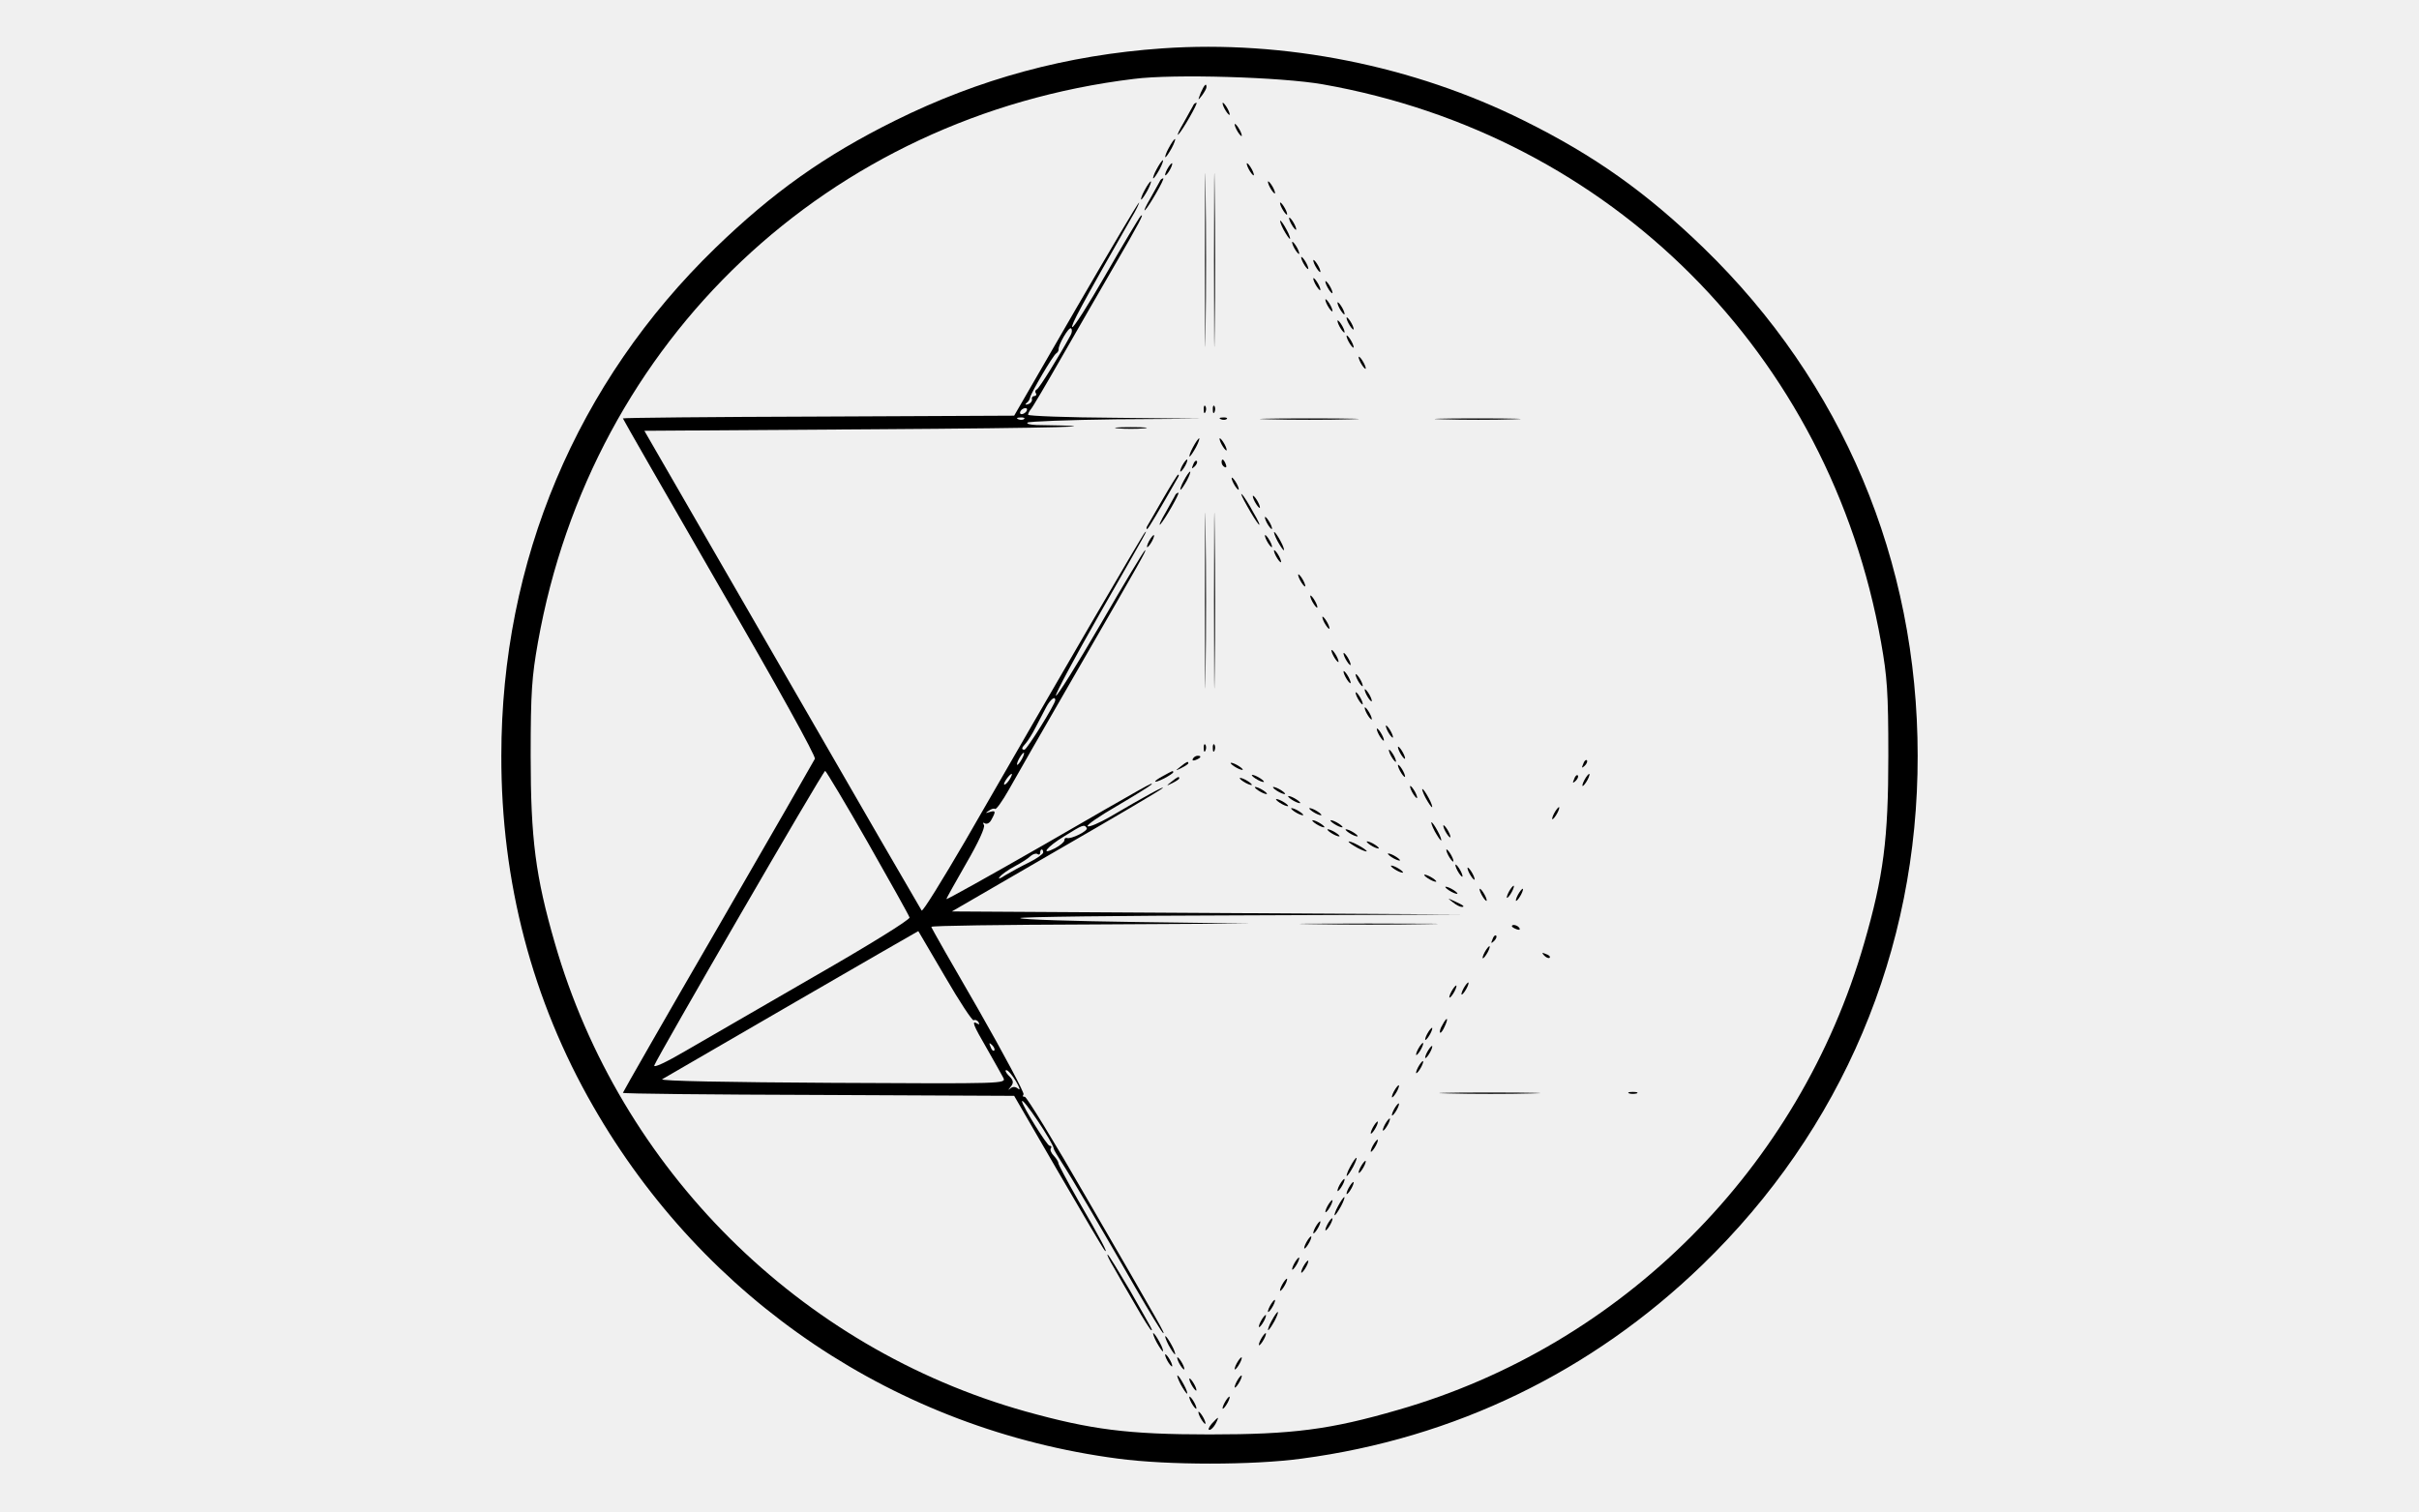
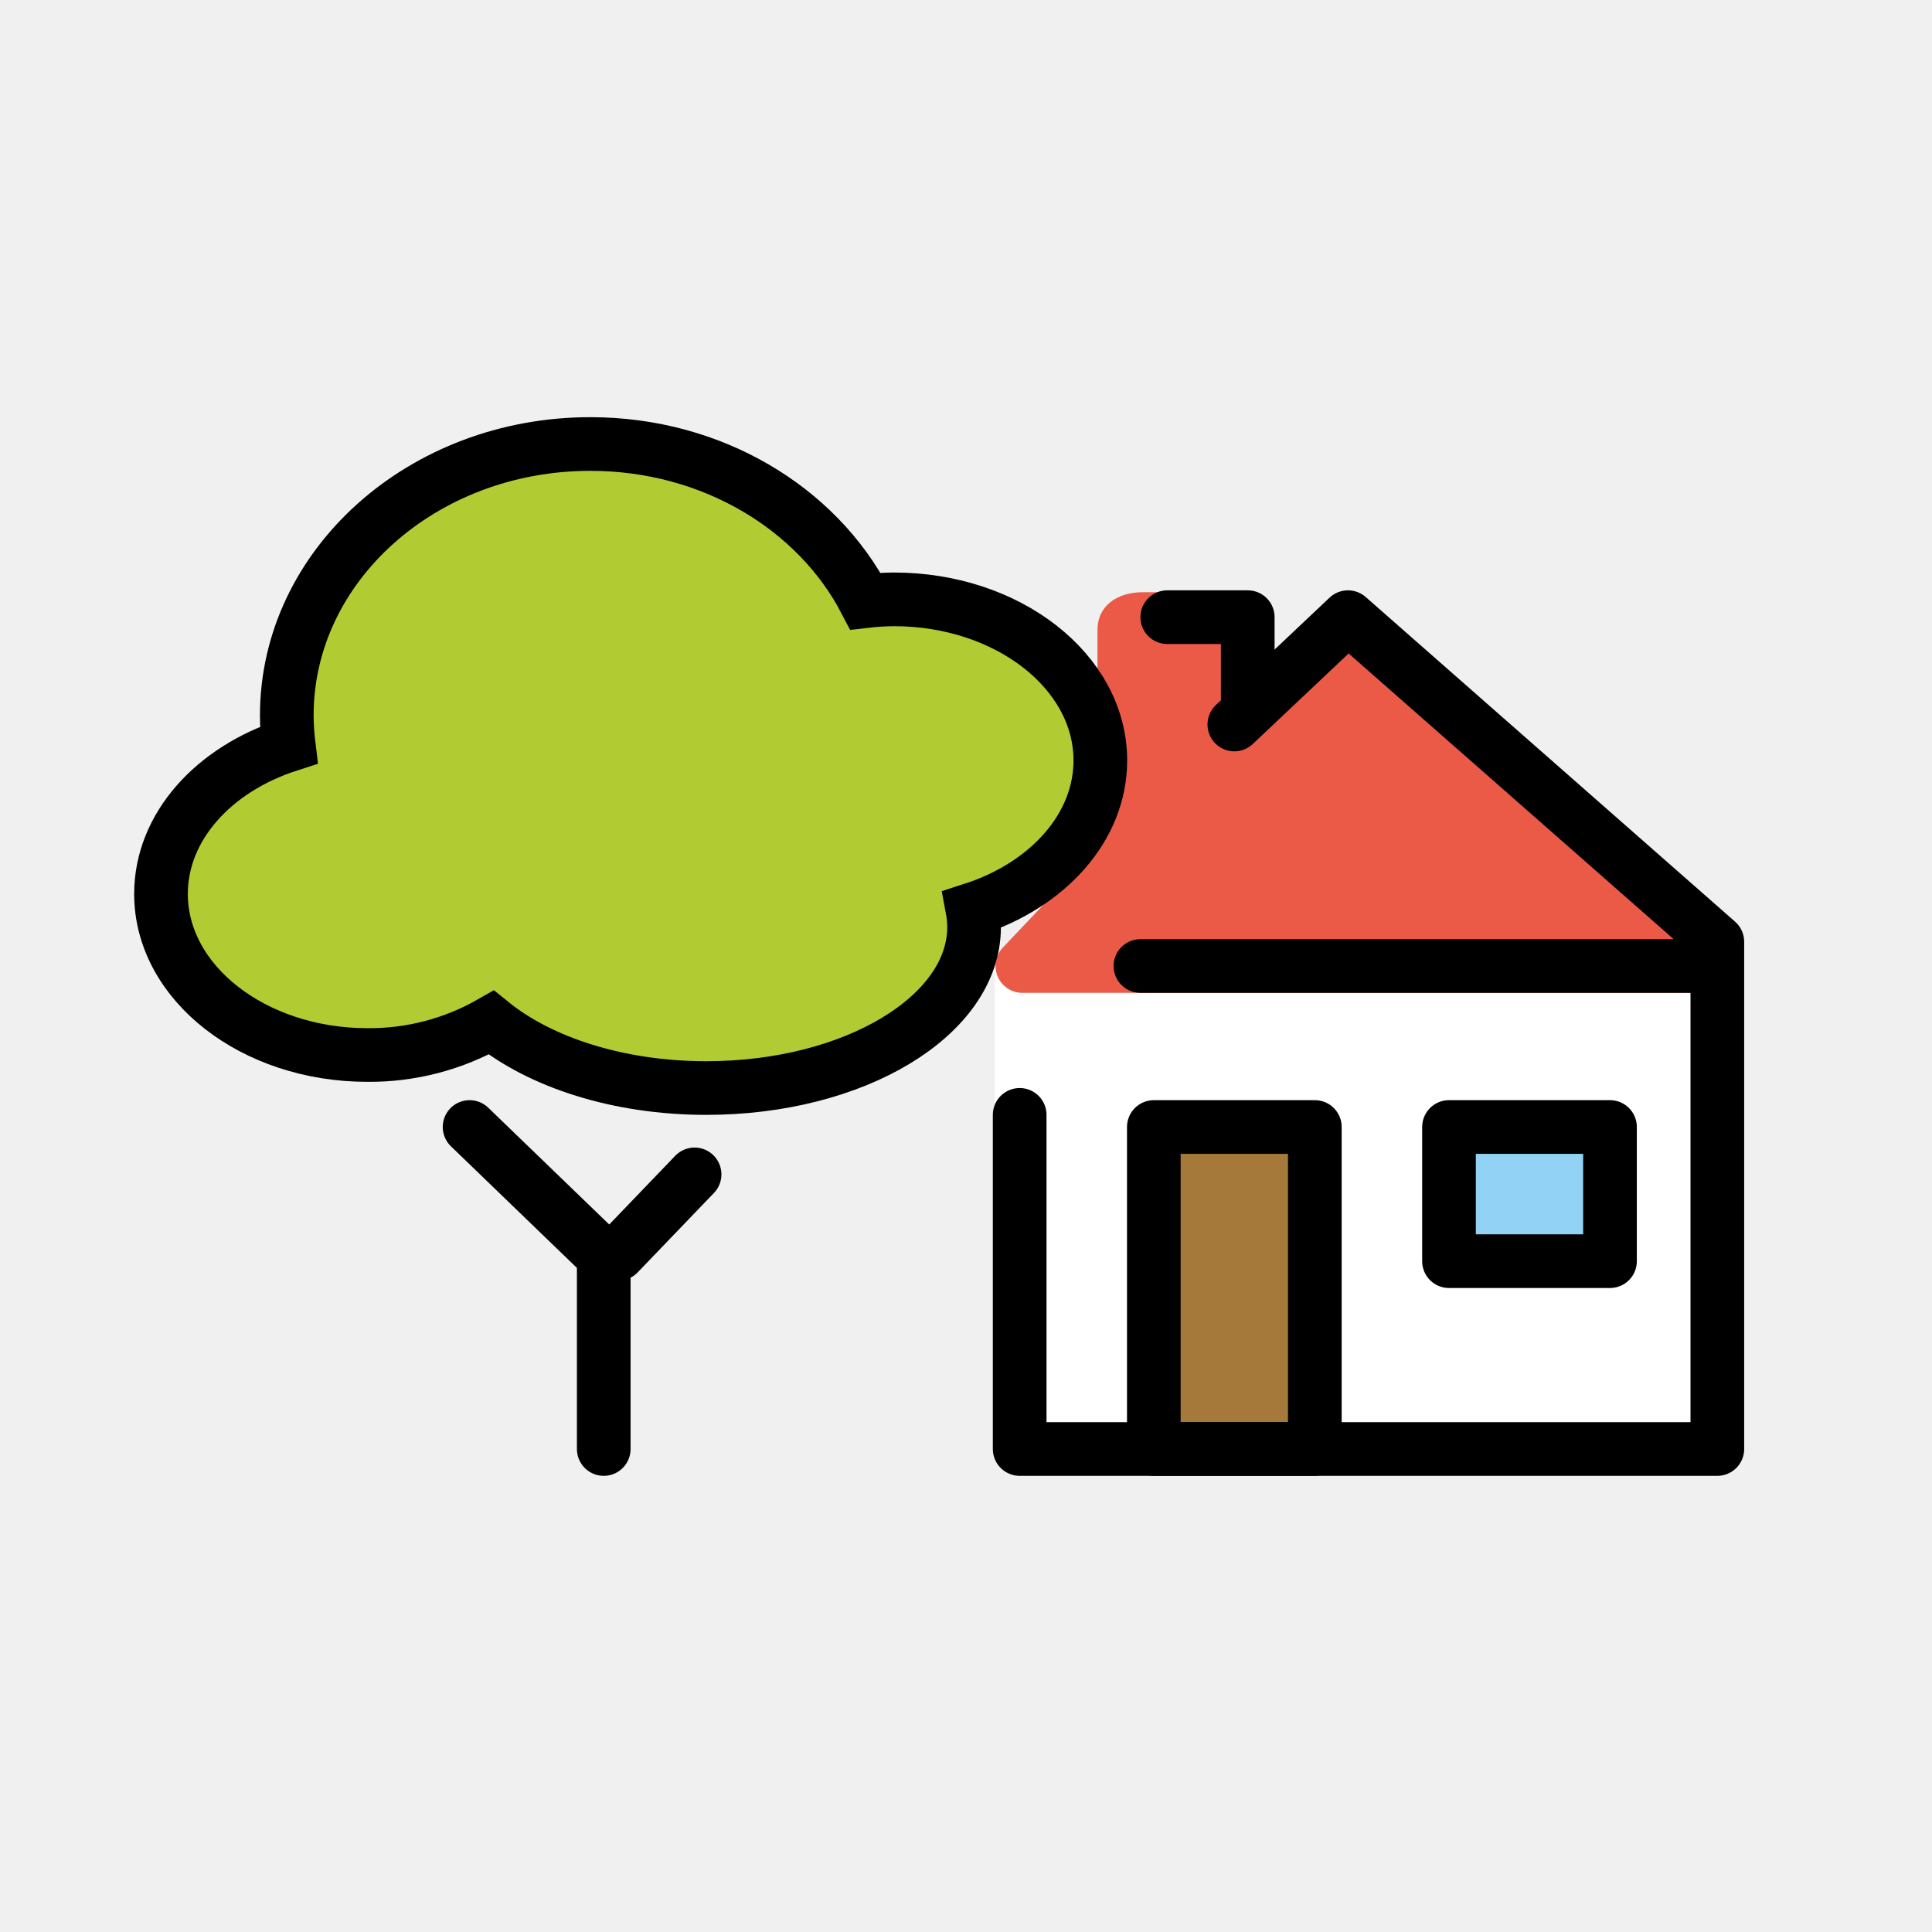
- <svg xmlns="http://www.w3.org/2000/svg" version="1.0" width="800pt" height="500pt" viewBox="0 0 800 500" preserveAspectRatio="xMidYMid meet">
-   <g transform="translate(0,500) scale(0.1,-0.1)" fill="#000000" stroke="none">
-     <path d="M3844 4840 c-316 -22 -606 -101 -884 -239 -234 -116 -405 -238 -594 -421 -459 -445 -708 -1036 -708 -1680 -1 -416 102 -809 304 -1160 369 -643 1004 -1069 1735 -1165 165 -22 446 -22 608 0 505 67 959 287 1324 640 463 448 714 1040 713 1685 0 645 -249 1235 -708 1680 -189 183 -360 305 -594 421 -365 182 -793 267 -1196 239z m531 -119 c952 -168 1676 -891 1846 -1846 20 -113 24 -163 24 -375 0 -275 -16 -399 -80 -620 -214 -744 -800 -1331 -1542 -1544 -224 -65 -347 -81 -623 -81 -271 0 -392 16 -608 76 -748 210 -1341 800 -1557 1549 -64 221 -80 345 -80 620 0 212 4 262 24 375 178 1001 961 1741 1971 1864 131 17 489 6 625 -18z" />
-     <path d="M3971 4693 c-10 -26 -10 -27 4 -9 8 11 15 23 15 28 0 15 -7 8 -19 -19z" />
-     <path d="M3947 4653 c-2 -5 -17 -30 -32 -58 -16 -27 -24 -45 -18 -40 14 14 66 105 60 105 -3 0 -8 -3 -10 -7z" />
-     <path d="M4050 4640 c6 -11 13 -20 16 -20 2 0 0 9 -6 20 -6 11 -13 20 -16 20 -2 0 0 -9 6 -20z" />
-     <path d="M3985 4140 c0 -256 1 -360 2 -233 2 128 2 338 0 465 -1 128 -2 24 -2 -232z" />
-     <path d="M4015 4140 c0 -256 1 -360 2 -233 2 128 2 338 0 465 -1 128 -2 24 -2 -232z" />
-     <path d="M4090 4570 c6 -11 13 -20 16 -20 2 0 0 9 -6 20 -6 11 -13 20 -16 20 -2 0 0 -9 6 -20z" />
-     <path d="M3865 4510 c-9 -16 -13 -30 -11 -30 3 0 12 14 21 30 9 17 13 30 11 30 -3 0 -12 -13 -21 -30z" />
-     <path d="M3825 4440 c-9 -16 -13 -30 -11 -30 3 0 12 14 21 30 9 17 13 30 11 30 -3 0 -12 -13 -21 -30z" />
-     <path d="M3860 4440 c-6 -11 -8 -20 -6 -20 3 0 10 9 16 20 6 11 8 20 6 20 -3 0 -10 -9 -16 -20z" />
-     <path d="M4130 4440 c6 -11 13 -20 16 -20 2 0 0 9 -6 20 -6 11 -13 20 -16 20 -2 0 0 -9 6 -20z" />
-     <path d="M3837 4403 c-2 -5 -17 -30 -32 -58 -16 -27 -24 -45 -18 -40 14 14 66 105 60 105 -3 0 -8 -3 -10 -7z" />
-     <path d="M3785 4370 c-9 -16 -13 -30 -11 -30 3 0 12 14 21 30 9 17 13 30 11 30 -3 0 -12 -13 -21 -30z" />
-     <path d="M4200 4380 c6 -11 13 -20 16 -20 2 0 0 9 -6 20 -6 11 -13 20 -16 20 -2 0 0 -9 6 -20z" />
-     <path d="M3558 3978 l-204 -353 -647 -3 c-356 -1 -647 -4 -647 -6 0 -2 144 -253 320 -558 190 -327 318 -559 315 -568 -4 -8 -148 -259 -321 -558 -173 -298 -314 -545 -314 -547 0 -3 291 -6 647 -7 l647 -3 146 -252 c80 -138 149 -255 154 -260 12 -11 -12 35 -88 166 -36 63 -66 119 -66 124 0 5 -7 15 -15 24 -8 8 -13 19 -10 24 4 5 2 9 -4 9 -8 0 -91 133 -91 147 0 17 104 -138 105 -157 0 -3 12 -23 26 -45 32 -49 126 -209 243 -413 48 -83 90 -152 93 -152 5 0 4 3 -255 450 -106 184 -198 334 -203 332 -6 -1 -8 2 -4 8 3 5 -64 131 -149 280 -86 148 -156 271 -156 274 0 4 237 7 528 8 l527 3 -377 5 c-207 3 -380 8 -384 13 -4 4 323 8 727 9 l734 3 -844 5 -843 5 343 199 c189 109 349 203 354 209 10 10 -55 -25 -174 -95 -35 -20 -69 -35 -74 -31 -5 3 38 33 97 67 58 34 109 66 113 70 12 13 -6 3 -354 -198 -178 -102 -323 -183 -323 -180 0 3 30 56 66 119 39 67 63 119 58 126 -4 7 -3 10 4 5 6 -3 16 2 21 13 15 27 14 31 -6 25 -15 -5 -15 -4 -3 4 8 6 17 9 21 6 4 -2 24 26 45 63 21 38 117 205 214 373 234 405 242 420 237 420 -3 0 -70 -111 -148 -246 -79 -136 -145 -241 -147 -235 -2 6 63 127 144 269 164 287 160 280 150 270 -7 -6 -283 -479 -594 -1020 -76 -130 -140 -234 -144 -230 -3 4 -211 363 -461 797 l-456 790 757 5 c611 4 824 10 540 14 -21 1 -34 4 -30 8 4 4 136 9 292 11 l285 2 -287 3 c-159 1 -288 6 -288 10 0 4 4 12 9 18 5 5 51 83 103 174 52 91 129 224 170 295 86 148 105 184 90 170 -5 -5 -57 -92 -115 -193 -58 -101 -108 -179 -111 -174 -4 7 26 64 195 360 17 28 28 52 26 52 -3 0 -97 -159 -209 -352z m-17 -86 c-35 -65 -105 -178 -112 -180 -5 -2 -7 -8 -3 -13 3 -5 0 -9 -5 -9 -6 0 -10 -5 -8 -11 1 -6 -5 -14 -13 -16 -9 -3 -11 -1 -5 4 6 4 11 13 12 19 3 15 75 138 86 145 5 3 8 9 8 13 -2 14 33 75 41 70 4 -3 4 -13 -1 -22z m-146 -252 c-3 -5 -11 -10 -16 -10 -6 0 -7 5 -4 10 3 6 11 10 16 10 6 0 7 -4 4 -10z m-8 -26 c-3 -3 -12 -4 -19 -1 -8 3 -5 6 6 6 11 1 17 -2 13 -5z m103 -930 c0 -13 -94 -164 -102 -164 -11 0 -10 6 5 22 6 7 21 30 32 52 11 21 27 51 35 67 14 26 30 38 30 23z m-110 -194 c-6 -11 -13 -20 -16 -20 -2 0 0 9 6 20 6 11 13 20 16 20 2 0 0 -9 -6 -20z m-510 -277 c74 -130 136 -241 138 -248 2 -7 -137 -93 -315 -195 -175 -101 -367 -212 -427 -247 -65 -38 -106 -57 -102 -47 13 33 558 974 565 974 3 -1 67 -107 141 -237z m468 207 c-7 -10 -14 -17 -17 -15 -4 4 18 35 25 35 2 0 -1 -9 -8 -20z m256 -159 c6 -9 -52 -38 -66 -33 -5 1 -8 -2 -8 -8 0 -5 -14 -17 -31 -26 -51 -26 -28 4 31 40 61 38 66 40 74 27z m-144 -81 c0 -5 -21 -20 -47 -33 -27 -13 -61 -32 -78 -42 -19 -13 -26 -14 -18 -5 6 8 29 24 50 35 21 11 44 26 51 33 8 7 18 10 23 7 5 -4 9 -1 9 4 0 6 2 11 5 11 3 0 5 -4 5 -10z m-325 -410 c48 -83 91 -148 95 -145 5 3 12 0 16 -6 4 -8 3 -9 -4 -5 -20 12 -14 -4 32 -83 24 -42 48 -85 54 -96 10 -20 7 -20 -566 -17 -342 2 -571 6 -562 12 49 29 845 490 847 490 0 0 40 -68 88 -150z m163 -245 c-3 -3 -9 2 -12 12 -6 14 -5 15 5 6 7 -7 10 -15 7 -18z m72 -102 c12 -20 15 -31 8 -25 -10 8 -18 8 -26 2 -9 -7 -9 -7 -2 2 14 16 13 24 -6 42 -8 9 -11 16 -6 16 6 0 20 -17 32 -37z" />
-     <path d="M4240 4310 c6 -11 13 -20 16 -20 2 0 0 9 -6 20 -6 11 -13 20 -16 20 -2 0 0 -9 6 -20z" />
-     <path d="M4270 4260 c6 -11 13 -20 16 -20 2 0 0 9 -6 20 -6 11 -13 20 -16 20 -2 0 0 -9 6 -20z" />
-     <path d="M4245 4240 c9 -16 18 -30 21 -30 2 0 -2 14 -11 30 -9 17 -18 30 -21 30 -2 0 2 -13 11 -30z" />
-     <path d="M4280 4180 c6 -11 13 -20 16 -20 2 0 0 9 -6 20 -6 11 -13 20 -16 20 -2 0 0 -9 6 -20z" />
-     <path d="M4310 4130 c6 -11 13 -20 16 -20 2 0 0 9 -6 20 -6 11 -13 20 -16 20 -2 0 0 -9 6 -20z" />
-     <path d="M4350 4120 c6 -11 13 -20 16 -20 2 0 0 9 -6 20 -6 11 -13 20 -16 20 -2 0 0 -9 6 -20z" />
-     <path d="M4350 4060 c6 -11 13 -20 16 -20 2 0 0 9 -6 20 -6 11 -13 20 -16 20 -2 0 0 -9 6 -20z" />
-     <path d="M4390 4050 c6 -11 13 -20 16 -20 2 0 0 9 -6 20 -6 11 -13 20 -16 20 -2 0 0 -9 6 -20z" />
-     <path d="M4390 3990 c6 -11 13 -20 16 -20 2 0 0 9 -6 20 -6 11 -13 20 -16 20 -2 0 0 -9 6 -20z" />
-     <path d="M4430 3980 c6 -11 13 -20 16 -20 2 0 0 9 -6 20 -6 11 -13 20 -16 20 -2 0 0 -9 6 -20z" />
-     <path d="M4460 3930 c6 -11 13 -20 16 -20 2 0 0 9 -6 20 -6 11 -13 20 -16 20 -2 0 0 -9 6 -20z" />
-     <path d="M4430 3920 c6 -11 13 -20 16 -20 2 0 0 9 -6 20 -6 11 -13 20 -16 20 -2 0 0 -9 6 -20z" />
-     <path d="M4460 3870 c6 -11 13 -20 16 -20 2 0 0 9 -6 20 -6 11 -13 20 -16 20 -2 0 0 -9 6 -20z" />
-     <path d="M4500 3800 c6 -11 13 -20 16 -20 2 0 0 9 -6 20 -6 11 -13 20 -16 20 -2 0 0 -9 6 -20z" />
-     <path d="M3981 3644 c0 -11 3 -14 6 -6 3 7 2 16 -1 19 -3 4 -6 -2 -5 -13z" />
-     <path d="M4011 3644 c0 -11 3 -14 6 -6 3 7 2 16 -1 19 -3 4 -6 -2 -5 -13z" />
-     <path d="M4038 3613 c7 -3 16 -2 19 1 4 3 -2 6 -13 5 -11 0 -14 -3 -6 -6z" />
-     <path d="M4198 3613 c72 -2 192 -2 265 0 72 1 13 3 -133 3 -146 0 -205 -2 -132 -3z" />
-     <path d="M4773 3613 c65 -2 168 -2 230 0 62 1 9 3 -118 3 -126 0 -177 -2 -112 -3z" />
-     <path d="M3698 3583 c23 -2 61 -2 85 0 23 2 4 4 -43 4 -47 0 -66 -2 -42 -4z" />
-     <path d="M3945 3520 c-9 -16 -13 -30 -11 -30 3 0 12 14 21 30 9 17 13 30 11 30 -3 0 -12 -13 -21 -30z" />
-     <path d="M4040 3530 c6 -11 13 -20 16 -20 2 0 0 9 -6 20 -6 11 -13 20 -16 20 -2 0 0 -9 6 -20z" />
-     <path d="M3910 3460 c-6 -11 -8 -20 -6 -20 3 0 10 9 16 20 6 11 8 20 6 20 -3 0 -10 -9 -16 -20z" />
-     <path d="M3946 3463 c-6 -14 -5 -15 5 -6 7 7 10 15 7 18 -3 3 -9 -2 -12 -12z" />
-     <path d="M3985 3015 c0 -258 1 -366 2 -238 2 127 2 339 0 470 -1 131 -2 27 -2 -232z" />
-     <path d="M4015 3015 c0 -258 1 -366 2 -238 2 127 2 339 0 470 -1 131 -2 27 -2 -232z" />
-     <path d="M4040 3471 c0 -6 4 -13 10 -16 6 -3 7 1 4 9 -7 18 -14 21 -14 7z" />
-     <path d="M3915 3410 c-9 -16 -13 -30 -11 -30 3 0 12 14 21 30 9 17 13 30 11 30 -3 0 -12 -13 -21 -30z" />
-     <path d="M3845 3348 c-26 -46 -50 -86 -52 -90 -2 -5 -2 -8 1 -8 3 0 37 57 103 173 2 4 2 7 -1 7 -2 0 -25 -37 -51 -82z" />
-     <path d="M4080 3400 c6 -11 13 -20 16 -20 2 0 0 9 -6 20 -6 11 -13 20 -16 20 -2 0 0 -9 6 -20z" />
-     <path d="M3887 3363 c-2 -5 -17 -30 -32 -58 -16 -27 -24 -45 -18 -40 14 14 66 105 60 105 -3 0 -8 -3 -10 -7z" />
-     <path d="M4125 3325 c15 -27 32 -54 38 -60 6 -5 -2 13 -18 40 -15 28 -32 55 -38 60 -6 6 2 -12 18 -40z" />
-     <path d="M4150 3340 c6 -11 13 -20 16 -20 2 0 0 9 -6 20 -6 11 -13 20 -16 20 -2 0 0 -9 6 -20z" />
-     <path d="M4190 3270 c6 -11 13 -20 16 -20 2 0 0 9 -6 20 -6 11 -13 20 -16 20 -2 0 0 -9 6 -20z" />
-     <path d="M4225 3210 c9 -16 18 -30 21 -30 2 0 -2 14 -11 30 -9 17 -18 30 -21 30 -2 0 2 -13 11 -30z" />
-     <path d="M3800 3210 c-6 -11 -8 -20 -6 -20 3 0 10 9 16 20 6 11 8 20 6 20 -3 0 -10 -9 -16 -20z" />
-     <path d="M4190 3210 c6 -11 13 -20 16 -20 2 0 0 9 -6 20 -6 11 -13 20 -16 20 -2 0 0 -9 6 -20z" />
-     <path d="M4220 3160 c6 -11 13 -20 16 -20 2 0 0 9 -6 20 -6 11 -13 20 -16 20 -2 0 0 -9 6 -20z" />
-     <path d="M4300 3080 c6 -11 13 -20 16 -20 2 0 0 9 -6 20 -6 11 -13 20 -16 20 -2 0 0 -9 6 -20z" />
-     <path d="M4340 3010 c6 -11 13 -20 16 -20 2 0 0 9 -6 20 -6 11 -13 20 -16 20 -2 0 0 -9 6 -20z" />
-     <path d="M4380 2940 c6 -11 13 -20 16 -20 2 0 0 9 -6 20 -6 11 -13 20 -16 20 -2 0 0 -9 6 -20z" />
-     <path d="M4410 2830 c6 -11 13 -20 16 -20 2 0 0 9 -6 20 -6 11 -13 20 -16 20 -2 0 0 -9 6 -20z" />
-     <path d="M4450 2820 c6 -11 13 -20 16 -20 2 0 0 9 -6 20 -6 11 -13 20 -16 20 -2 0 0 -9 6 -20z" />
-     <path d="M4450 2760 c6 -11 13 -20 16 -20 2 0 0 9 -6 20 -6 11 -13 20 -16 20 -2 0 0 -9 6 -20z" />
-     <path d="M4490 2750 c6 -11 13 -20 16 -20 2 0 0 9 -6 20 -6 11 -13 20 -16 20 -2 0 0 -9 6 -20z" />
-     <path d="M4520 2700 c6 -11 13 -20 16 -20 2 0 0 9 -6 20 -6 11 -13 20 -16 20 -2 0 0 -9 6 -20z" />
-     <path d="M4490 2690 c6 -11 13 -20 16 -20 2 0 0 9 -6 20 -6 11 -13 20 -16 20 -2 0 0 -9 6 -20z" />
-     <path d="M4520 2640 c6 -11 13 -20 16 -20 2 0 0 9 -6 20 -6 11 -13 20 -16 20 -2 0 0 -9 6 -20z" />
-     <path d="M4590 2580 c6 -11 13 -20 16 -20 2 0 0 9 -6 20 -6 11 -13 20 -16 20 -2 0 0 -9 6 -20z" />
-     <path d="M4560 2570 c6 -11 13 -20 16 -20 2 0 0 9 -6 20 -6 11 -13 20 -16 20 -2 0 0 -9 6 -20z" />
-     <path d="M3981 2524 c0 -11 3 -14 6 -6 3 7 2 16 -1 19 -3 4 -6 -2 -5 -13z" />
-     <path d="M4011 2524 c0 -11 3 -14 6 -6 3 7 2 16 -1 19 -3 4 -6 -2 -5 -13z" />
-     <path d="M4630 2510 c6 -11 13 -20 16 -20 2 0 0 9 -6 20 -6 11 -13 20 -16 20 -2 0 0 -9 6 -20z" />
-     <path d="M4600 2500 c6 -11 13 -20 16 -20 2 0 0 9 -6 20 -6 11 -13 20 -16 20 -2 0 0 -9 6 -20z" />
-     <path d="M3945 2490 c-3 -6 1 -7 9 -4 18 7 21 14 7 14 -6 0 -13 -4 -16 -10z" />
-     <path d="M5236 2473 c-6 -14 -5 -15 5 -6 7 7 10 15 7 18 -3 3 -9 -2 -12 -12z" />
-     <path d="M3904 2464 c-18 -14 -18 -15 4 -4 12 6 22 13 22 15 0 8 -5 6 -26 -11z" />
-     <path d="M4070 2476 c0 -3 9 -10 20 -16 11 -6 20 -8 20 -6 0 3 -9 10 -20 16 -11 6 -20 8 -20 6z" />
-     <path d="M4630 2450 c6 -11 13 -20 16 -20 2 0 0 9 -6 20 -6 11 -13 20 -16 20 -2 0 0 -9 6 -20z" />
-     <path d="M3848 2434 c-38 -20 -36 -28 2 -9 17 9 30 18 30 20 0 7 -1 6 -32 -11z" />
-     <path d="M4140 2436 c0 -3 9 -10 20 -16 11 -6 20 -8 20 -6 0 3 -9 10 -20 16 -11 6 -20 8 -20 6z" />
-     <path d="M5206 2423 c-6 -14 -5 -15 5 -6 7 7 10 15 7 18 -3 3 -9 -2 -12 -12z" />
-     <path d="M5240 2420 c-6 -11 -8 -20 -6 -20 3 0 10 9 16 20 6 11 8 20 6 20 -3 0 -10 -9 -16 -20z" />
-     <path d="M3874 2414 c-18 -14 -18 -15 4 -4 12 6 22 13 22 15 0 8 -5 6 -26 -11z" />
-     <path d="M4100 2426 c0 -3 9 -10 20 -16 11 -6 20 -8 20 -6 0 3 -9 10 -20 16 -11 6 -20 8 -20 6z" />
-     <path d="M4150 2396 c0 -3 9 -10 20 -16 11 -6 20 -8 20 -6 0 3 -9 10 -20 16 -11 6 -20 8 -20 6z" />
-     <path d="M4210 2396 c0 -3 9 -10 20 -16 11 -6 20 -8 20 -6 0 3 -9 10 -20 16 -11 6 -20 8 -20 6z" />
-     <path d="M4670 2380 c6 -11 13 -20 16 -20 2 0 0 9 -6 20 -6 11 -13 20 -16 20 -2 0 0 -9 6 -20z" />
-     <path d="M4715 2360 c9 -16 18 -30 21 -30 2 0 -2 14 -11 30 -9 17 -18 30 -21 30 -2 0 2 -13 11 -30z" />
-     <path d="M4260 2366 c0 -3 9 -10 20 -16 11 -6 20 -8 20 -6 0 3 -9 10 -20 16 -11 6 -20 8 -20 6z" />
-     <path d="M4220 2356 c0 -3 9 -10 20 -16 11 -6 20 -8 20 -6 0 3 -9 10 -20 16 -11 6 -20 8 -20 6z" />
-     <path d="M4270 2326 c0 -3 9 -10 20 -16 11 -6 20 -8 20 -6 0 3 -9 10 -20 16 -11 6 -20 8 -20 6z" />
-     <path d="M4330 2326 c0 -3 9 -10 20 -16 11 -6 20 -8 20 -6 0 3 -9 10 -20 16 -11 6 -20 8 -20 6z" />
-     <path d="M5140 2310 c-6 -11 -8 -20 -6 -20 3 0 10 9 16 20 6 11 8 20 6 20 -3 0 -10 -9 -16 -20z" />
-     <path d="M4340 2286 c0 -3 9 -10 20 -16 11 -6 20 -8 20 -6 0 3 -9 10 -20 16 -11 6 -20 8 -20 6z" />
-     <path d="M4400 2286 c0 -3 9 -10 20 -16 11 -6 20 -8 20 -6 0 3 -9 10 -20 16 -11 6 -20 8 -20 6z" />
-     <path d="M4745 2250 c9 -16 18 -30 21 -30 2 0 -2 14 -11 30 -9 17 -18 30 -21 30 -2 0 2 -13 11 -30z" />
-     <path d="M4780 2250 c6 -11 13 -20 16 -20 2 0 0 9 -6 20 -6 11 -13 20 -16 20 -2 0 0 -9 6 -20z" />
-     <path d="M4390 2256 c0 -3 9 -10 20 -16 11 -6 20 -8 20 -6 0 3 -9 10 -20 16 -11 6 -20 8 -20 6z" />
-     <path d="M4450 2256 c0 -3 9 -10 20 -16 11 -6 20 -8 20 -6 0 3 -9 10 -20 16 -11 6 -20 8 -20 6z" />
-     <path d="M4460 2216 c0 -3 14 -12 30 -21 17 -9 30 -13 30 -11 0 3 -13 12 -30 21 -16 9 -30 13 -30 11z" />
-     <path d="M4520 2216 c0 -3 9 -10 20 -16 11 -6 20 -8 20 -6 0 3 -9 10 -20 16 -11 6 -20 8 -20 6z" />
-     <path d="M4790 2170 c6 -11 13 -20 16 -20 2 0 0 9 -6 20 -6 11 -13 20 -16 20 -2 0 0 -9 6 -20z" />
-     <path d="M4590 2176 c0 -3 9 -10 20 -16 11 -6 20 -8 20 -6 0 3 -9 10 -20 16 -11 6 -20 8 -20 6z" />
-     <path d="M4600 2136 c0 -3 9 -10 20 -16 11 -6 20 -8 20 -6 0 3 -9 10 -20 16 -11 6 -20 8 -20 6z" />
-     <path d="M4820 2120 c6 -11 13 -20 16 -20 2 0 0 9 -6 20 -6 11 -13 20 -16 20 -2 0 0 -9 6 -20z" />
-     <path d="M4860 2110 c6 -11 13 -20 16 -20 2 0 0 9 -6 20 -6 11 -13 20 -16 20 -2 0 0 -9 6 -20z" />
-     <path d="M4710 2106 c0 -3 9 -10 20 -16 11 -6 20 -8 20 -6 0 3 -9 10 -20 16 -11 6 -20 8 -20 6z" />
-     <path d="M4780 2066 c0 -3 9 -10 20 -16 11 -6 20 -8 20 -6 0 3 -9 10 -20 16 -11 6 -20 8 -20 6z" />
-     <path d="M4990 2050 c-6 -11 -8 -20 -6 -20 3 0 10 9 16 20 6 11 8 20 6 20 -3 0 -10 -9 -16 -20z" />
-     <path d="M4900 2040 c6 -11 13 -20 16 -20 2 0 0 9 -6 20 -6 11 -13 20 -16 20 -2 0 0 -9 6 -20z" />
-     <path d="M5020 2040 c-6 -11 -8 -20 -6 -20 3 0 10 9 16 20 6 11 8 20 6 20 -3 0 -10 -9 -16 -20z" />
-     <path d="M4804 2016 c11 -9 24 -16 30 -16 12 0 7 5 -24 19 -24 11 -24 11 -6 -3z" />
-     <path d="M4343 1943 c104 -2 270 -2 370 0 100 1 16 2 -188 2 -203 0 -285 -1 -182 -2z" />
-     <path d="M5000 1936 c0 -2 7 -7 16 -10 8 -3 12 -2 9 4 -6 10 -25 14 -25 6z" />
-     <path d="M4936 1893 c-6 -14 -5 -15 5 -6 7 7 10 15 7 18 -3 3 -9 -2 -12 -12z" />
-     <path d="M4910 1850 c-6 -11 -8 -20 -6 -20 3 0 10 9 16 20 6 11 8 20 6 20 -3 0 -10 -9 -16 -20z" />
-     <path d="M5107 1839 c7 -7 15 -10 18 -7 3 3 -2 9 -12 12 -14 6 -15 5 -6 -5z" />
-     <path d="M4840 1730 c-6 -11 -8 -20 -6 -20 3 0 10 9 16 20 6 11 8 20 6 20 -3 0 -10 -9 -16 -20z" />
-     <path d="M4800 1720 c-6 -11 -8 -20 -6 -20 3 0 10 9 16 20 6 11 8 20 6 20 -3 0 -10 -9 -16 -20z" />
-     <path d="M4770 1609 c-7 -11 -10 -23 -7 -25 2 -2 9 7 15 21 14 30 7 33 -8 4z" />
-     <path d="M4720 1580 c-6 -11 -8 -20 -6 -20 3 0 10 9 16 20 6 11 8 20 6 20 -3 0 -10 -9 -16 -20z" />
-     <path d="M4690 1530 c-6 -11 -8 -20 -6 -20 3 0 10 9 16 20 6 11 8 20 6 20 -3 0 -10 -9 -16 -20z" />
-     <path d="M4720 1520 c-6 -11 -8 -20 -6 -20 3 0 10 9 16 20 6 11 8 20 6 20 -3 0 -10 -9 -16 -20z" />
-     <path d="M4690 1470 c-6 -11 -8 -20 -6 -20 3 0 10 9 16 20 6 11 8 20 6 20 -3 0 -10 -9 -16 -20z" />
-     <path d="M4610 1390 c-6 -11 -8 -20 -6 -20 3 0 10 9 16 20 6 11 8 20 6 20 -3 0 -10 -9 -16 -20z" />
-     <path d="M4793 1383 c76 -2 198 -2 270 0 73 1 11 3 -138 3 -148 0 -208 -2 -132 -3z" />
-     <path d="M5388 1383 c6 -2 18 -2 25 0 6 3 1 5 -13 5 -14 0 -19 -2 -12 -5z" />
-     <path d="M4610 1330 c-6 -11 -8 -20 -6 -20 3 0 10 9 16 20 6 11 8 20 6 20 -3 0 -10 -9 -16 -20z" />
-     <path d="M4580 1280 c-6 -11 -8 -20 -6 -20 3 0 10 9 16 20 6 11 8 20 6 20 -3 0 -10 -9 -16 -20z" />
-     <path d="M4540 1270 c-6 -11 -8 -20 -6 -20 3 0 10 9 16 20 6 11 8 20 6 20 -3 0 -10 -9 -16 -20z" />
-     <path d="M4540 1210 c-6 -11 -8 -20 -6 -20 3 0 10 9 16 20 6 11 8 20 6 20 -3 0 -10 -9 -16 -20z" />
-     <path d="M4465 1140 c-9 -16 -13 -30 -11 -30 3 0 12 14 21 30 9 17 13 30 11 30 -3 0 -12 -13 -21 -30z" />
-     <path d="M4500 1140 c-6 -11 -8 -20 -6 -20 3 0 10 9 16 20 6 11 8 20 6 20 -3 0 -10 -9 -16 -20z" />
-     <path d="M4430 1080 c-6 -11 -8 -20 -6 -20 3 0 10 9 16 20 6 11 8 20 6 20 -3 0 -10 -9 -16 -20z" />
-     <path d="M4460 1070 c-6 -11 -8 -20 -6 -20 3 0 10 9 16 20 6 11 8 20 6 20 -3 0 -10 -9 -16 -20z" />
-     <path d="M4425 1010 c-9 -16 -13 -30 -11 -30 3 0 12 14 21 30 9 17 13 30 11 30 -3 0 -12 -13 -21 -30z" />
-     <path d="M4390 1010 c-6 -11 -8 -20 -6 -20 3 0 10 9 16 20 6 11 8 20 6 20 -3 0 -10 -9 -16 -20z" />
-     <path d="M4390 950 c-6 -11 -8 -20 -6 -20 3 0 10 9 16 20 6 11 8 20 6 20 -3 0 -10 -9 -16 -20z" />
-     <path d="M4350 940 c-6 -11 -8 -20 -6 -20 3 0 10 9 16 20 6 11 8 20 6 20 -3 0 -10 -9 -16 -20z" />
-     <path d="M4320 890 c-6 -11 -8 -20 -6 -20 3 0 10 9 16 20 6 11 8 20 6 20 -3 0 -10 -9 -16 -20z" />
-     <path d="M3683 808 c13 -24 46 -80 72 -125 26 -46 50 -83 52 -83 5 0 10 -9 -71 133 -38 64 -70 117 -73 117 -3 0 6 -19 20 -42z" />
-     <path d="M4280 820 c-6 -11 -8 -20 -6 -20 3 0 10 9 16 20 6 11 8 20 6 20 -3 0 -10 -9 -16 -20z" />
-     <path d="M4310 810 c-6 -11 -8 -20 -6 -20 3 0 10 9 16 20 6 11 8 20 6 20 -3 0 -10 -9 -16 -20z" />
-     <path d="M4240 750 c-6 -11 -8 -20 -6 -20 3 0 10 9 16 20 6 11 8 20 6 20 -3 0 -10 -9 -16 -20z" />
-     <path d="M4200 680 c-6 -11 -8 -20 -6 -20 3 0 10 9 16 20 6 11 8 20 6 20 -3 0 -10 -9 -16 -20z" />
-     <path d="M4205 630 c-9 -16 -13 -30 -11 -30 3 0 12 14 21 30 9 17 13 30 11 30 -3 0 -12 -13 -21 -30z" />
-     <path d="M4170 630 c-6 -11 -8 -20 -6 -20 3 0 10 9 16 20 6 11 8 20 6 20 -3 0 -10 -9 -16 -20z" />
-     <path d="M3825 560 c9 -16 18 -30 21 -30 2 0 -2 14 -11 30 -9 17 -18 30 -21 30 -2 0 2 -13 11 -30z" />
-     <path d="M4170 570 c-6 -11 -8 -20 -6 -20 3 0 10 9 16 20 6 11 8 20 6 20 -3 0 -10 -9 -16 -20z" />
-     <path d="M3865 550 c9 -16 18 -30 21 -30 2 0 -2 14 -11 30 -9 17 -18 30 -21 30 -2 0 2 -13 11 -30z" />
-     <path d="M3860 500 c6 -11 13 -20 16 -20 2 0 0 9 -6 20 -6 11 -13 20 -16 20 -2 0 0 -9 6 -20z" />
-     <path d="M3900 490 c6 -11 13 -20 16 -20 2 0 0 9 -6 20 -6 11 -13 20 -16 20 -2 0 0 -9 6 -20z" />
-     <path d="M4090 490 c-6 -11 -8 -20 -6 -20 3 0 10 9 16 20 6 11 8 20 6 20 -3 0 -10 -9 -16 -20z" />
-     <path d="M3905 420 c9 -16 18 -30 21 -30 2 0 -2 14 -11 30 -9 17 -18 30 -21 30 -2 0 2 -13 11 -30z" />
-     <path d="M4090 430 c-6 -11 -8 -20 -6 -20 3 0 10 9 16 20 6 11 8 20 6 20 -3 0 -10 -9 -16 -20z" />
-     <path d="M3940 420 c6 -11 13 -20 16 -20 2 0 0 9 -6 20 -6 11 -13 20 -16 20 -2 0 0 -9 6 -20z" />
-     <path d="M3940 360 c6 -11 13 -20 16 -20 2 0 0 9 -6 20 -6 11 -13 20 -16 20 -2 0 0 -9 6 -20z" />
-     <path d="M4050 360 c-6 -11 -8 -20 -6 -20 3 0 10 9 16 20 6 11 8 20 6 20 -3 0 -10 -9 -16 -20z" />
-     <path d="M3970 310 c6 -11 13 -20 16 -20 2 0 0 9 -6 20 -6 11 -13 20 -16 20 -2 0 0 -9 6 -20z" />
-     <path d="M4007 290 c-9 -11 -13 -20 -7 -20 5 0 14 9 20 20 6 11 9 20 8 20 -2 0 -11 -9 -21 -20z" />
+ <svg xmlns="http://www.w3.org/2000/svg" id="emoji" viewBox="0 0 72 72" version="1.1">
+   <g id="color">
+     <rect x="37.075" y="36.053" width="26.884" height="18.114" fill="#FFFFFF" />
+     <polygon fill="#EA5A47" stroke="#EA5A47" stroke-linecap="round" stroke-linejoin="round" stroke-miterlimit="10" stroke-width="2" points="50.235,23.2 38.1,36 63.5,36" />
+     <path fill="#EA5A47" d="M47.3,26l-6.4,6.059v-8.573c0-0.931,0.755-1.416,1.686-1.416h3.028 c0.931,0,1.686,0.485,1.686,1.416C47.3,23.486,47.3,26,47.3,26z" />
+     <rect x="43" y="42" width="6" height="12" fill="#A57939" />
+     <rect x="54" y="42" width="6" height="5" fill="#92D3F5" />
+     <path fill="#B1CC33" d="M41.006,28.339c0-3.312-3.445-6.003-7.694-6.003c-0.355,0.003-0.71,0.025-1.062,0.066 c-1.8-3.455-5.707-5.855-10.25-5.855c-6.248,0-11.312,4.529-11.312,10.114c0.001,0.369,0.025,0.738,0.07,1.104 C7.966,28.666,6,30.81,6,33.314c0,3.312,3.445,6.003,7.694,6.003c1.615,0.014,3.206-0.402,4.614-1.207 c1.818,1.477,4.726,2.438,8.015,2.438c5.511,0,9.978-2.688,9.978-6.003c-0.001-0.219-0.021-0.438-0.061-0.653 C39.036,32.99,41.006,30.845,41.006,28.339z" />
+   </g>
+   <g id="hair" />
+   <g id="skin" />
+   <g id="skin-shadow" />
+   <g id="line">
+     <polyline fill="none" stroke="#000000" stroke-linecap="round" stroke-linejoin="round" stroke-miterlimit="10" stroke-width="2" points="46,27 50.235,23 64,35.098 64,54 38,54 38,41.548" />
+     <rect x="43" y="42" width="6" height="12" fill="none" stroke="#000000" stroke-linecap="round" stroke-linejoin="round" stroke-miterlimit="10" stroke-width="2" />
+     <rect x="54" y="42" width="6" height="5" fill="none" stroke="#000000" stroke-linecap="round" stroke-linejoin="round" stroke-miterlimit="10" stroke-width="2" />
+     <polyline fill="none" stroke="#000000" stroke-linecap="round" stroke-linejoin="round" stroke-miterlimit="10" stroke-width="2" points="43.5,23 46.5,23 46.5,26" />
+     <path fill="none" stroke="#000000" stroke-miterlimit="10" stroke-width="2" d="M31.245,39.34" />
+     <polyline fill="none" stroke="#000000" stroke-linecap="round" stroke-linejoin="round" stroke-width="2" points="22.5,54 22.5,46.827 17.5,42" />
+     <line x1="23.041" x2="25.885" y1="46.727" y2="43.766" fill="none" stroke="#000000" stroke-linecap="round" stroke-linejoin="round" stroke-width="2" />
+     <path fill="none" stroke="#000000" stroke-linecap="round" stroke-miterlimit="10" stroke-width="2" d="M41.006,28.339 c0-3.312-3.445-6.003-7.694-6.003c-0.355,0.003-0.71,0.025-1.062,0.066c-1.8-3.455-5.707-5.855-10.25-5.855 c-6.248,0-11.312,4.529-11.312,10.114c0.001,0.369,0.025,0.738,0.07,1.104C7.966,28.666,6,30.81,6,33.314 c0,3.312,3.445,6.003,7.694,6.003c1.615,0.014,3.206-0.402,4.614-1.207c1.818,1.477,4.726,2.438,8.015,2.438 c5.511,0,9.978-2.688,9.978-6.003c-0.001-0.219-0.021-0.438-0.061-0.653 C39.036,32.99,41.006,30.845,41.006,28.339z" />
+     <line x1="63.5" x2="42.5" y1="36" y2="36" fill="none" stroke="#000000" stroke-linecap="round" stroke-linejoin="round" stroke-miterlimit="10" stroke-width="2" />
  </g>
</svg>
